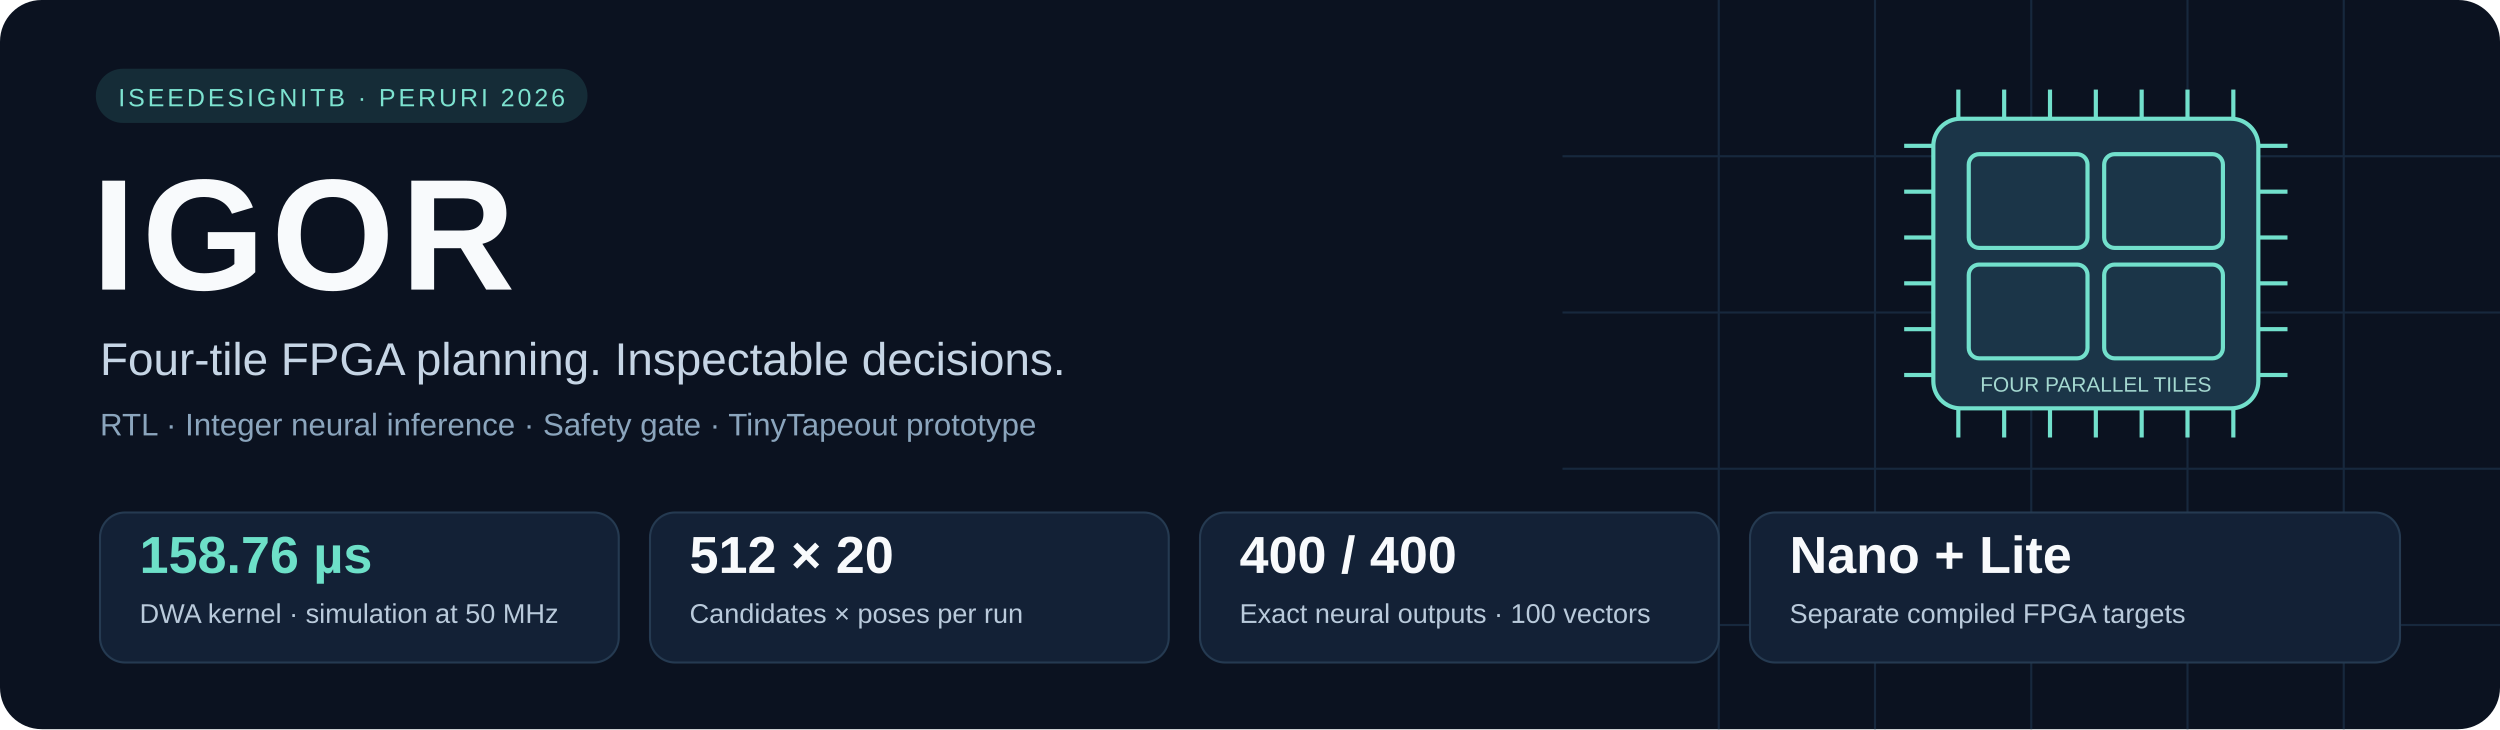
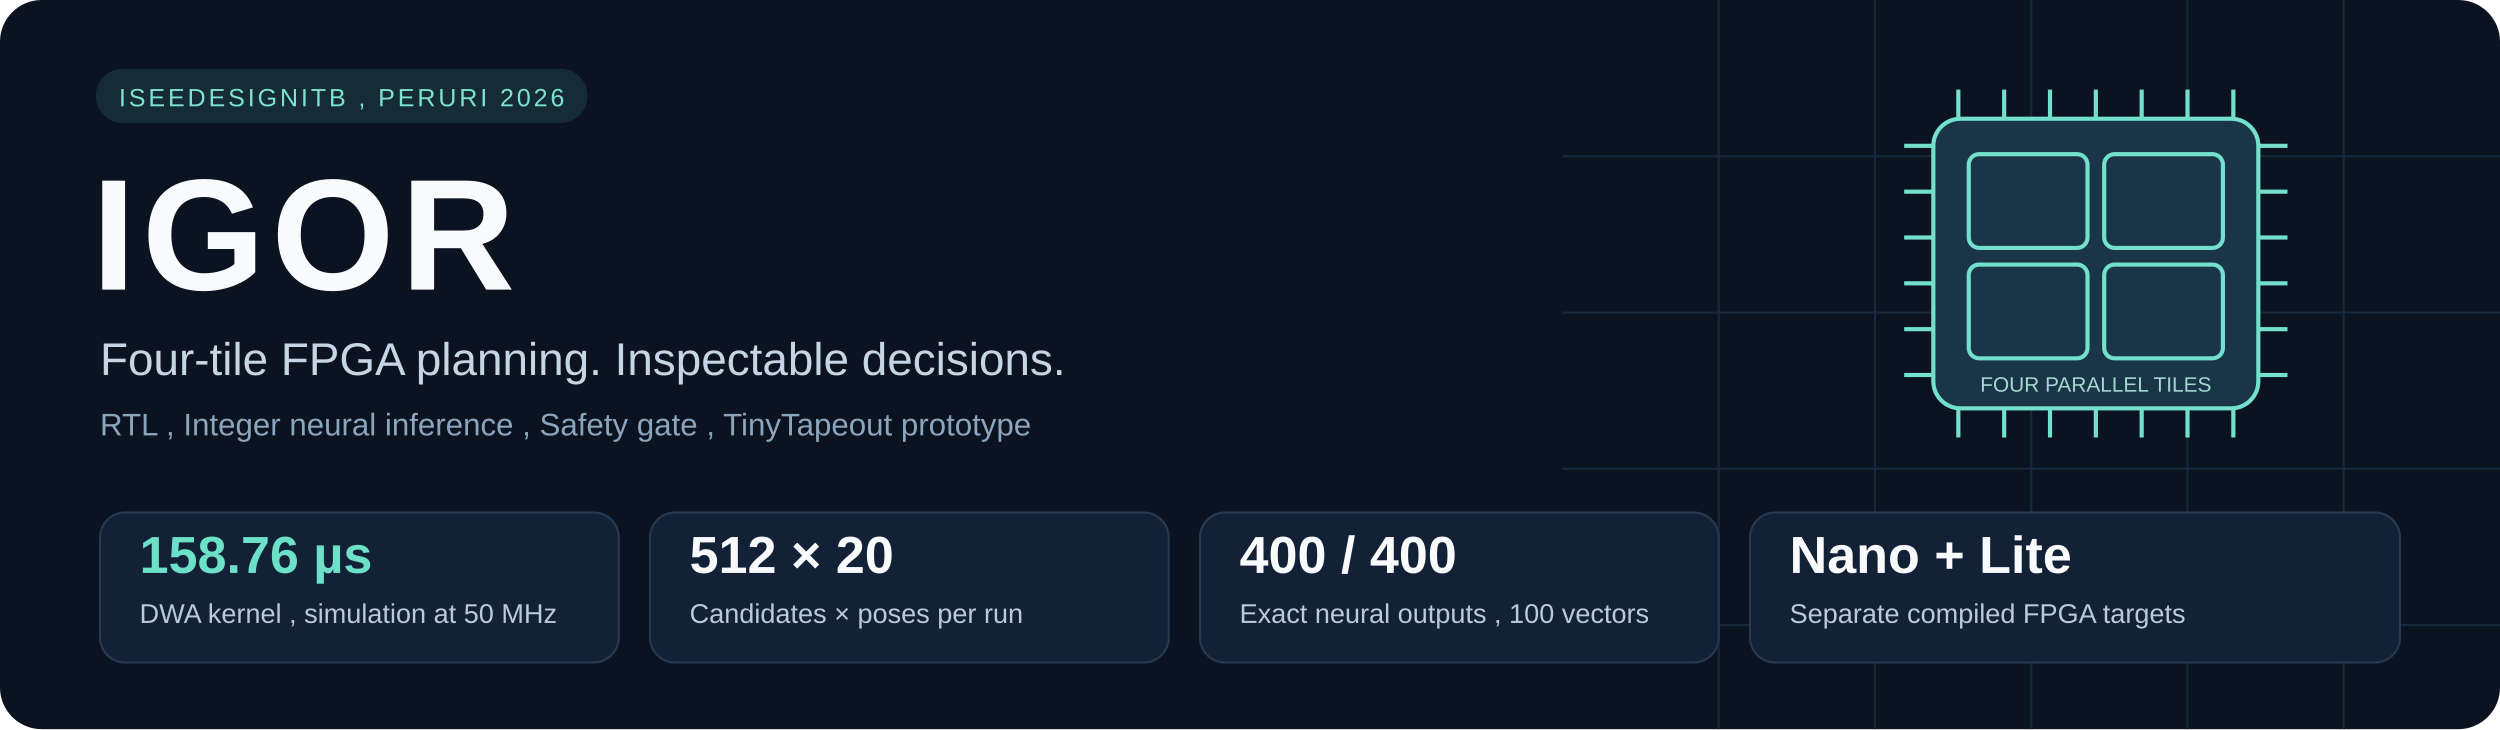
<svg xmlns="http://www.w3.org/2000/svg" width="1200" height="350" viewBox="0 0 1200 350" role="img" aria-labelledby="title desc">
  <rect width="1200" height="350" rx="20" fill="#0b1220" />
  <path d="M825 0v350M900 0v350M975 0v350M1050 0v350M1125 0v350M750 75h450M750 150h450M750 225h450M750 300h450" stroke="#17283d" stroke-width="1" />
  <rect x="46" y="33" width="236" height="26" rx="13" fill="#152c37" />
-   <text x="164" y="51" text-anchor="middle" font-family="Arial, sans-serif" font-size="12" letter-spacing="1.4" fill="#7de3d0">ISEEDESIGNITB · PERURI 2026</text>
+   <text x="164" y="51" text-anchor="middle" font-family="Arial, sans-serif" font-size="12" letter-spacing="1.4" fill="#7de3d0">ISEEDESIGNITB , PERURI 2026</text>
  <text x="44" y="139" font-family="Arial, sans-serif" font-size="76" font-weight="700" letter-spacing="3" fill="#f8fafc">IGOR</text>
  <text x="48" y="180" font-family="Arial, sans-serif" font-size="22" fill="#c6d5e5">Four-tile FPGA planning. Inspectable decisions.</text>
-   <text x="48" y="209" font-family="Arial, sans-serif" font-size="15" fill="#8ba5bd">RTL · Integer neural inference · Safety gate · TinyTapeout prototype</text>
+   <text x="48" y="209" font-family="Arial, sans-serif" font-size="15" fill="#8ba5bd">RTL , Integer neural inference , Safety gate , TinyTapeout prototype</text>
  <g font-family="Arial, sans-serif">
    <rect x="48" y="246" width="249" height="72" rx="12" fill="#132136" stroke="#253a51" />
    <text x="67" y="275" font-size="25" font-weight="700" fill="#6de0c8">158.76 µs</text>
-     <text x="67" y="299" font-size="13" fill="#b9cadb">DWA kernel · simulation at 50 MHz</text>
+     <text x="67" y="299" font-size="13" fill="#b9cadb">DWA kernel , simulation at 50 MHz</text>
    <rect x="312" y="246" width="249" height="72" rx="12" fill="#132136" stroke="#253a51" />
    <text x="331" y="275" font-size="25" font-weight="700" fill="#f8fafc">512 × 20</text>
    <text x="331" y="299" font-size="13" fill="#b9cadb">Candidates × poses per run</text>
    <rect x="576" y="246" width="249" height="72" rx="12" fill="#132136" stroke="#253a51" />
    <text x="595" y="275" font-size="25" font-weight="700" fill="#f8fafc">400 / 400</text>
-     <text x="595" y="299" font-size="13" fill="#b9cadb">Exact neural outputs · 100 vectors</text>
+     <text x="595" y="299" font-size="13" fill="#b9cadb">Exact neural outputs , 100 vectors</text>
    <rect x="840" y="246" width="312" height="72" rx="12" fill="#132136" stroke="#253a51" />
    <text x="859" y="275" font-size="25" font-weight="700" fill="#f8fafc">Nano + Lite</text>
    <text x="859" y="299" font-size="13" fill="#b9cadb">Separate compiled FPGA targets</text>
  </g>
  <g fill="#1b3548" stroke="#72e0cc" stroke-width="2">
    <rect x="928" y="57" width="156" height="139" rx="13" />
    <rect x="945" y="74" width="57" height="45" rx="5" />
    <rect x="1010" y="74" width="57" height="45" rx="5" />
    <rect x="945" y="127" width="57" height="45" rx="5" />
    <rect x="1010" y="127" width="57" height="45" rx="5" />
    <path d="M940 43v14m22-14v14m22-14v14m22-14v14m22-14v14m22-14v14m22-14v14M940 196v14m22-14v14m22-14v14m22-14v14m22-14v14m22-14v14m22-14v14M914 70h14m-14 22h14m-14 22h14m-14 22h14m-14 22h14m-14 22h14M1084 70h14m-14 22h14m-14 22h14m-14 22h14m-14 22h14m-14 22h14" />
  </g>
  <text x="1006" y="188" text-anchor="middle" font-family="Arial, sans-serif" font-size="10" fill="#a4d8d0">FOUR PARALLEL TILES</text>
</svg>
